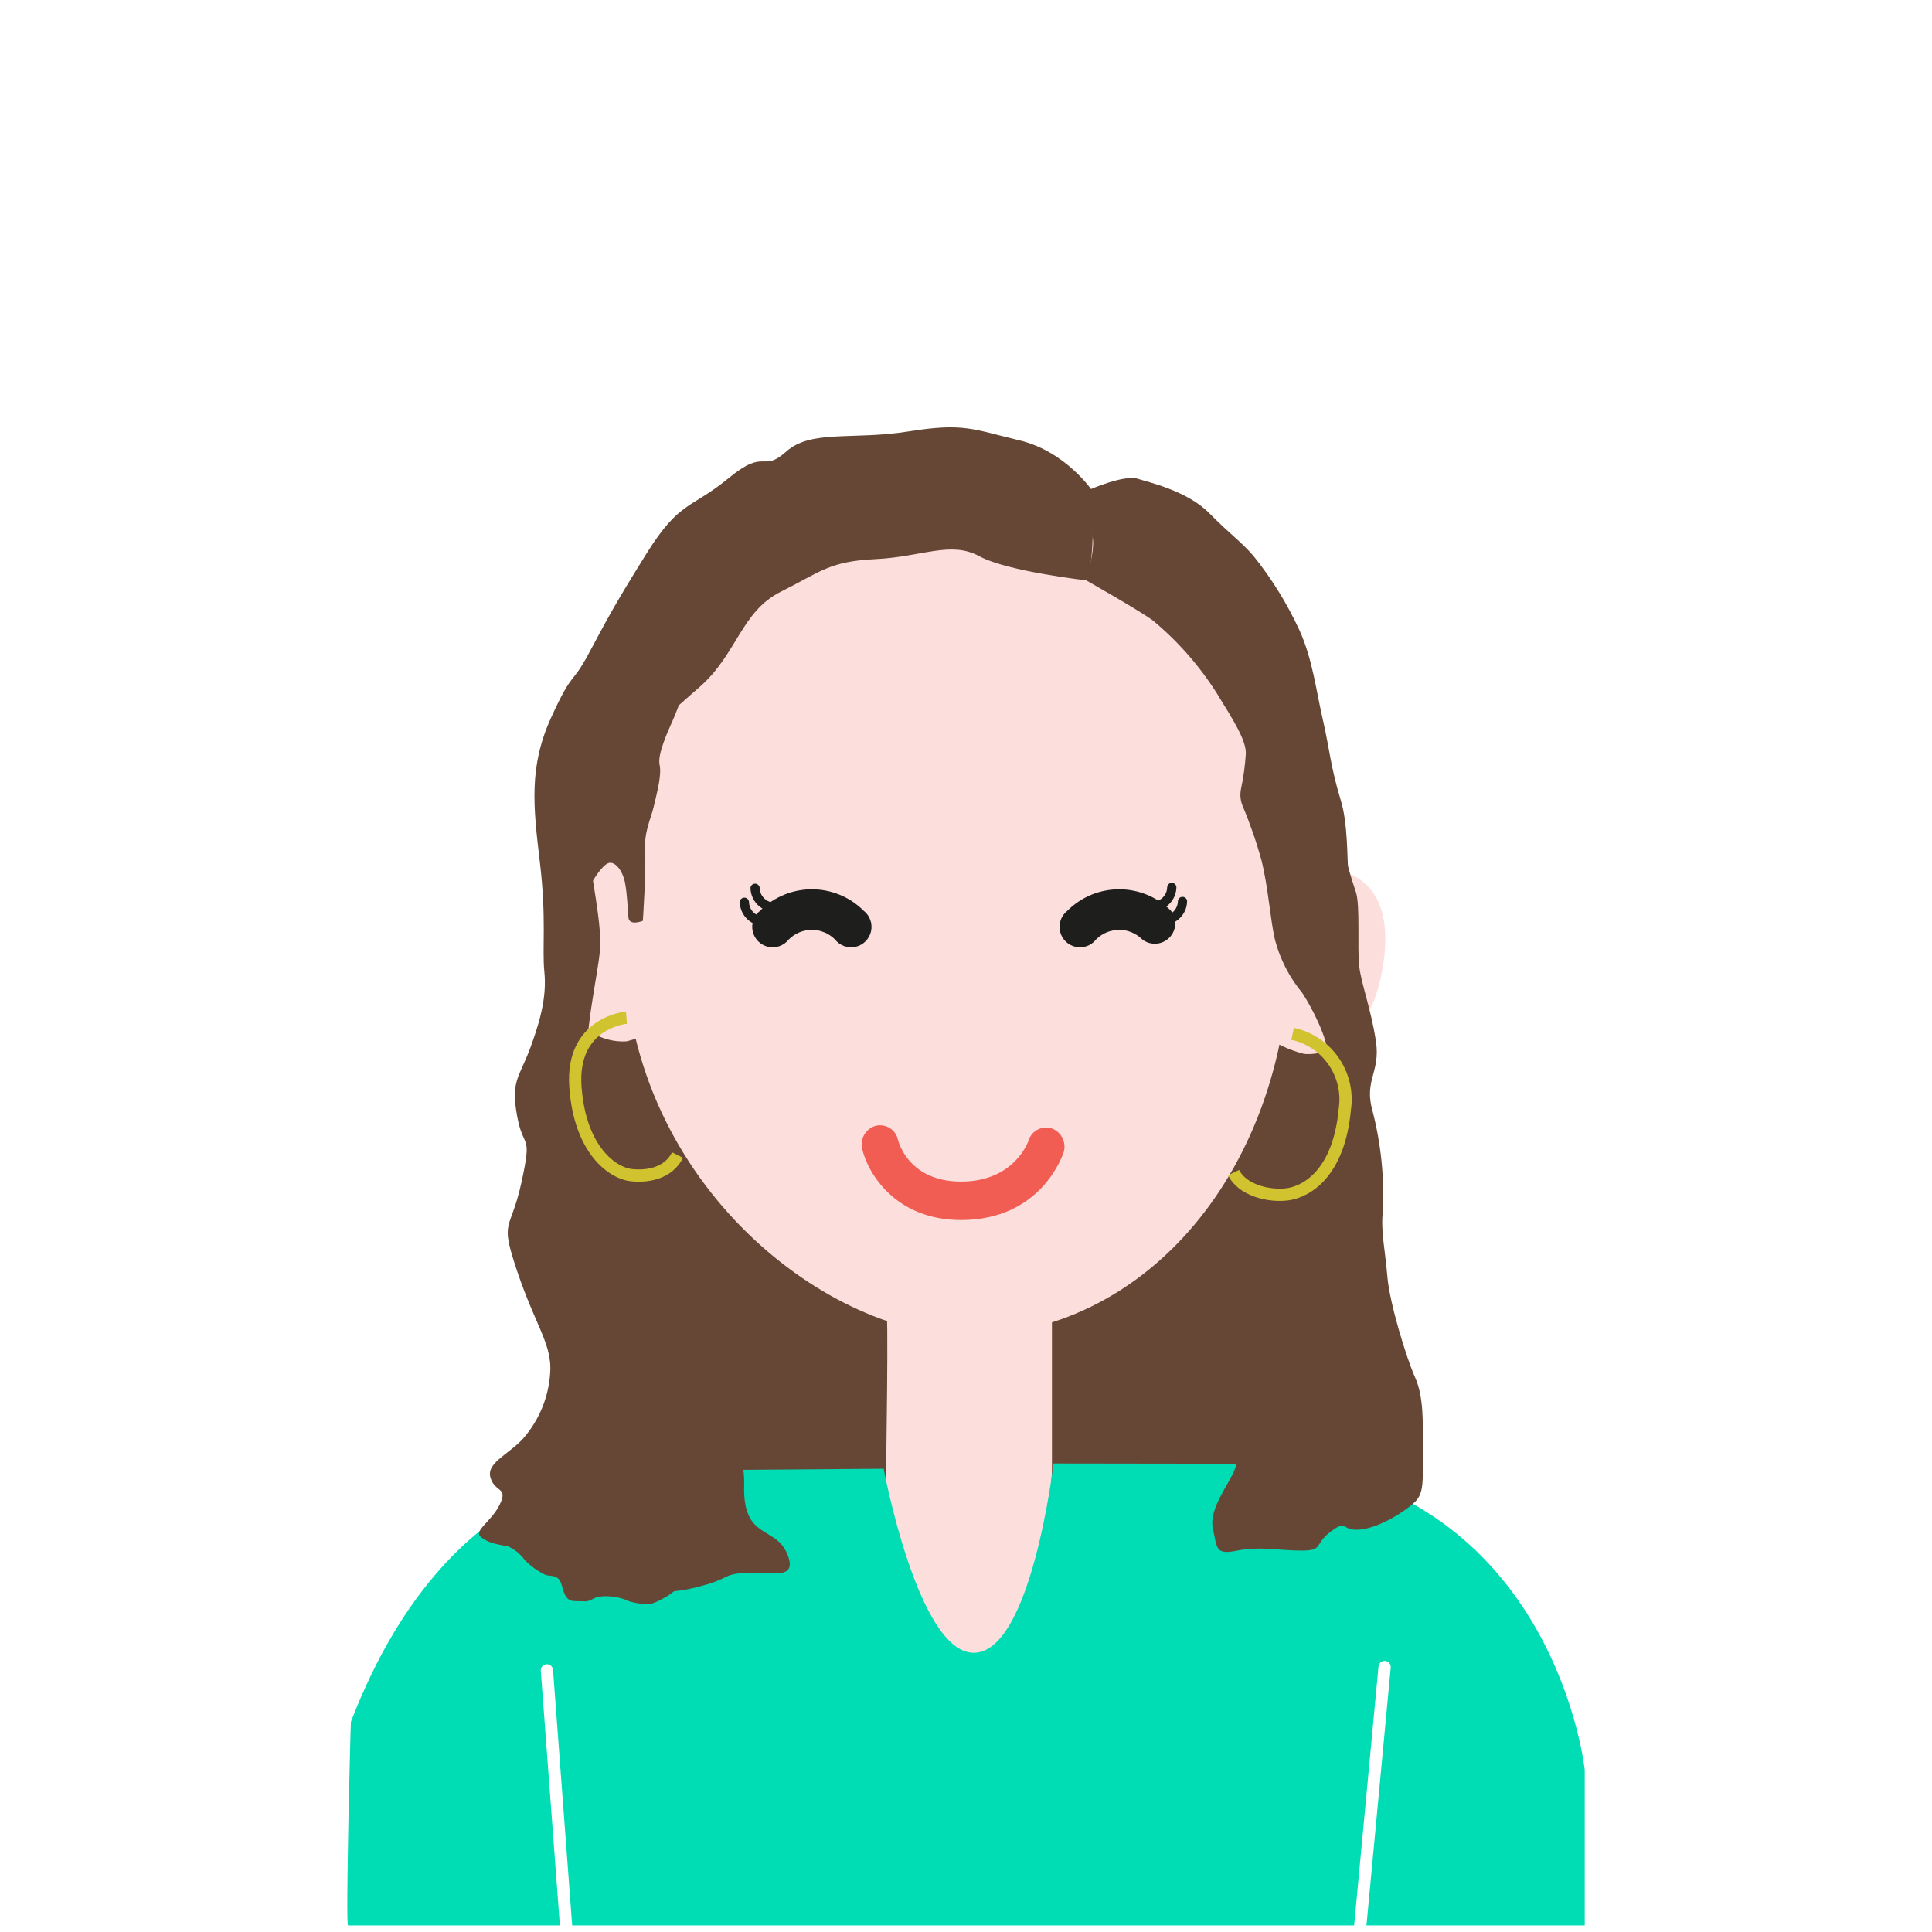
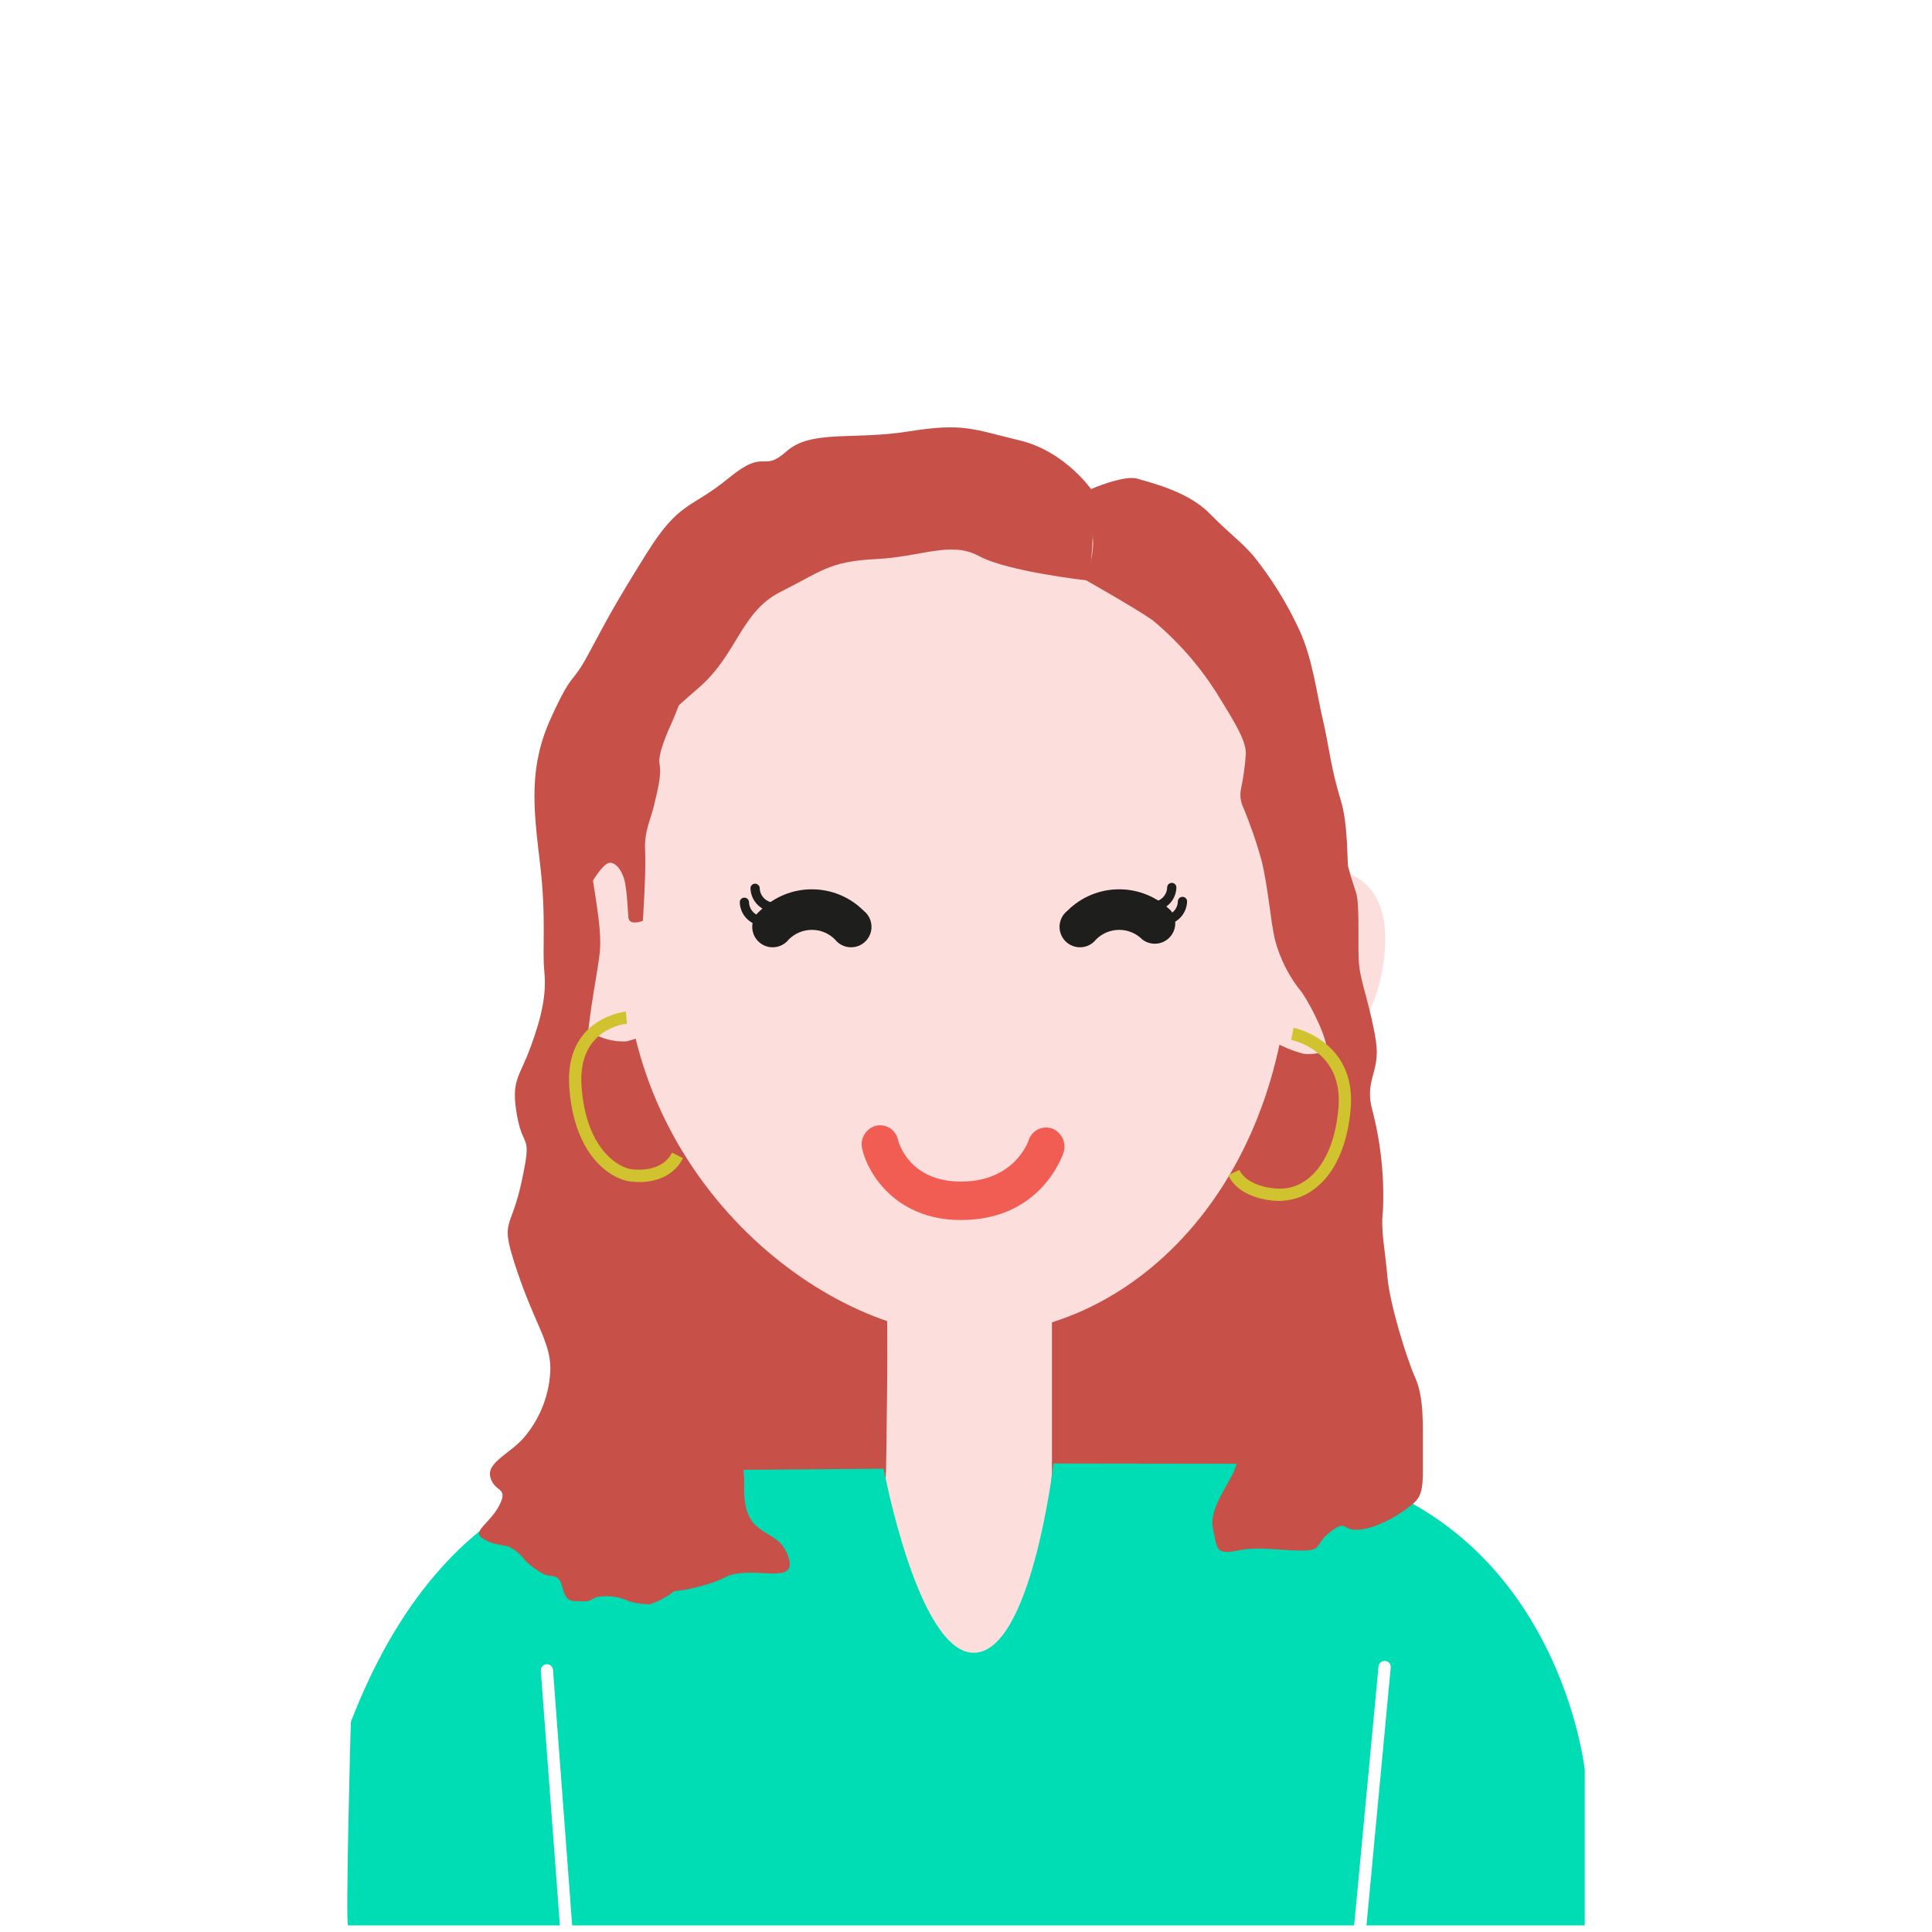
<svg xmlns="http://www.w3.org/2000/svg" viewBox="0 0 283.46 283.46">
  <rect x="-0.28" y="-0.41" width="284.03" height="284.28" style="fill:#fff" />
-   <path d="M81.16,146.71s104.36,1.95,110.55-1.31,5.43,55.39,5.43,55.39l-8.47,31.27L147,241.19,91.91,235,87,217.73,80.51,163Z" style="fill:#664735" />
+   <path d="M81.16,146.71s104.36,1.95,110.55-1.31,5.43,55.39,5.43,55.39l-8.47,31.27L147,241.19,91.91,235,87,217.73,80.51,163Z" style="fill:#c75048" />
  <path d="M189.33,137.56c0,34.44-21.83,58.67-47.81,58.36-20.93-.24-49.93-23.14-49.93-57.57s21.28-67.11,49.93-67.11S189.33,103.13,189.33,137.56Z" style="fill:#fcdfdd" />
  <path d="M87.74,125.79s-9.68.15-7.33,14.22S92,152.77,92,152.77a17.76,17.76,0,0,0,6.16-2.93s-2.06-11.44,0-20.09A12,12,0,0,0,87.74,125.79Z" style="fill:#fcdfdd" />
  <path d="M195.56,127.64s9.67.15,7.33,14.23-11.58,12.75-11.58,12.75a17.68,17.68,0,0,1-6.16-2.93s2-11.44,0-20.09A12,12,0,0,1,195.56,127.64Z" style="fill:#fcdfdd" />
  <path d="M130,191.68h24.34V216l-1.81,29.4-24.11,1L130,215.72S130.42,191.24,130,191.68Z" style="fill:#fcdfdd" />
  <path d="M51.06,282.49H232.51V259.67s-4.12-39.29-43-44.9l-34.94-.05s-3.28,28-11.8,27.77c-8.12-.19-13.12-27-13.12-27l-35.16.27s-27.69-2.82-43,36.84C51.44,252.56,50.69,282.11,51.06,282.49Z" style="fill:#00dcb4" />
  <line x1="80.24" y1="245.07" x2="83.13" y2="283.62" style="fill:none;stroke:#fff;stroke-linecap:round;stroke-miterlimit:10;stroke-width:1.8px" />
  <line x1="203.15" y1="244.58" x2="199.53" y2="283.04" style="fill:none;stroke:#fff;stroke-linecap:round;stroke-miterlimit:10;stroke-width:1.8px" />
  <path d="M160.82,137.83a4.79,4.79,0,0,1,6.77,0,3,3,0,0,0,4.21-4.21,10.75,10.75,0,0,0-15.19,0,3,3,0,1,0,4.21,4.21Z" style="fill:#1e1e1c" />
  <path d="M115.73,137.83a4.79,4.79,0,0,1,6.77,0,3,3,0,1,0,4.21-4.21,10.75,10.75,0,0,0-15.19,0,3,3,0,1,0,4.21,4.21Z" style="fill:#1e1e1c" />
  <path d="M108.54,132.3a3.55,3.55,0,0,0,2.57,3.4.68.68,0,0,0,.36-1.3,2.18,2.18,0,0,1-1.58-2.1.68.68,0,0,0-1.35,0Z" style="fill:#1e1e1c" />
  <path d="M110.11,130.25a3.56,3.56,0,0,0,2.57,3.4.67.67,0,0,0,.36-1.3,2.19,2.19,0,0,1-1.58-2.1.68.68,0,0,0-1.35,0Z" style="fill:#1e1e1c" />
  <path d="M172.82,132.18a2.15,2.15,0,0,1-1.57,2.09.68.68,0,0,0,.36,1.31,3.56,3.56,0,0,0,2.56-3.4.68.68,0,0,0-1.35,0Z" style="fill:#1e1e1c" />
  <path d="M171.25,130.13a2.18,2.18,0,0,1-1.58,2.1.67.67,0,0,0,.36,1.3,3.55,3.55,0,0,0,2.57-3.4.68.68,0,0,0-1.35,0Z" style="fill:#1e1e1c" />
  <path d="M141,179c-9.57,0-13.67-6.82-14.5-10.43a2.83,2.83,0,0,1,2-3.4,2.69,2.69,0,0,1,3.25,2.06c.17.65,1.79,6.13,9.26,6.13,7.92,0,9.88-6,9.89-6a2.69,2.69,0,0,1,3.41-1.8,2.85,2.85,0,0,1,1.73,3.56C155.87,169.53,152.76,179,141,179Z" style="fill:#f15d53" />
-   <path d="M160.33,72.1s-3.91-5.86-10.75-7.49S141.43,62,133.29,63.3,119,63,115.37,66.24s-2.93-.65-8.47,3.91S99.73,73.4,94.85,81.22,89,91,86.38,95.88s-2.28,2.28-5.54,9.45-2.61,13-1.63,21.18.32,12.7.65,16-.33,6.52-2,11.08-2.94,4.89-2,10.1,2.28,2.28.65,9.77-3.26,5.22-.65,13,4.89,10.43,4.89,14.34a16.17,16.17,0,0,1-3.59,9.77c-2,2.61-5.86,3.91-5.21,6.19s2.66,1.36,1.36,4-4,3.85-2.66,4.83,2.6,1,3.91,1.3a6.2,6.2,0,0,1,2.44,2A11,11,0,0,0,79.88,231c.9.43,2.09-.24,2.59,1.74.65,2.6,1.46,2.1,3.09,2.2,1.47.08,1.22-.74,3.18-.74a7.84,7.84,0,0,1,3.58.74,10.24,10.24,0,0,0,3,.43c1-.24,4.05-1.68,4.47-3.12.57-2-6.57-13.52-6.57-21s-2-20.52-2-26.06-4.88-18.9-5.21-26.39,1.63-15.31,2-19.22-1.19-10.32-2-17.27c-.58-5.27,9.45-12.38,10.43-14.66s.65-2,6.19-6.84,6.08-11.08,11.94-14,7.06-4.45,13.9-4.78,11-2.71,15.2-.43,16,3.58,16,3.58a43.61,43.61,0,0,0,.65-6.51Z" style="fill:#664735" />
-   <path d="M197.8,127.16c-.16-.58,0-6.33-1.09-9.77-1.52-5-1.63-7.5-2.61-11.73s-1.52-9-3.47-13.25a52.82,52.82,0,0,0-6.73-10.86c-2-2.28-3.26-3-6.52-6.3s-9.15-4.57-10.43-5C165,69.6,160,71.78,160,71.78a68.43,68.43,0,0,0,.33,7.16c.33,2-1,6.19-1,6.19s7.5,4.24,9.78,5.87a45.73,45.73,0,0,1,9.44,10.75c2.61,4.23,4.24,6.84,4.24,8.79a35.81,35.81,0,0,1-.72,5.25,4.27,4.27,0,0,0,.25,2.47,64.26,64.26,0,0,1,2.75,7.92c1,3.91,1.3,8.8,2,11.73a20.2,20.2,0,0,0,4,7.77.33.33,0,0,0,.06.1c1.27,1.9,3.84,6.89,3.55,8.75-.43,2.77-5.37,9.77-5,16.61s-5.54,14-4.89,16.62.33,9.12-.32,14.33a79.55,79.55,0,0,1-3.26,13.36c-.65,2-3.91,5.86-3.26,8.8s.33,3.91,3.59,3.25,6.19,0,9.44,0,1.78-.92,4.24-2.77c2.61-1.95,1.47,0,4.4-.32s6.68-2.77,8-4.07,1.14-3.1,1.14-7.5c0-4.12.16-7.82-1.14-10.75s-3.75-10.91-4.07-14.82-1-6.68-.65-9.61A49.79,49.79,0,0,0,201.38,163c-1.3-4.56,1.2-5.61.49-10.27s-2.12-8.3-2.44-10.91.16-9-.49-10.91C198.49,129.57,198.13,128.42,197.8,127.16Z" style="fill:#664735" />
-   <path d="M94.32,135.1s-2,.82-2.12-.49-.16-3.25-.49-5.05-1.47-3.25-2.44-2.93-2.35,2.7-2.35,2.7l-1.13.56s-3.53-13.68-2.06-15.64,8.79-10.91,8.79-10.91l8-4.73s.81,1.31.32,2-1.46,3.58-2.12,5.05-2.28,5-1.95,6.51-.33,3.91-.81,6-1.47,3.75-1.31,6.68S94.32,135.1,94.32,135.1Z" style="fill:#664735" />
-   <path d="M91.91,149.31s-8.14.66-7.49,10.1,5.56,12.71,8.15,13,5.53-.33,6.84-2.94" style="fill:none;stroke:#d1c22f;stroke-miterlimit:10;stroke-width:1.8px" />
-   <path d="M96.42,233.59a22.74,22.74,0,0,0,6.57-.93c4.13-1.08,2.93-1.68,6.41-1.9s7.82,1.3,6.08-2.82-6.52-2-6.3-10-5.86-12.17-7.17-19.33-9.34-23.24-9.34-23.24a66.67,66.67,0,0,0-7.16.87c-1.52.43.87,27.15.87,27.15Z" style="fill:#664735" />
-   <path d="M189.65,151.68a9.84,9.84,0,0,1,7.66,11.07c-.86,9.43-5.62,12.06-8.31,12.46s-6.74-.54-8-3.17" style="fill:none;stroke:#d1c22f;stroke-miterlimit:10;stroke-width:1.8px" />
+   <path d="M160.33,72.1s-3.91-5.86-10.75-7.49S141.43,62,133.29,63.3,119,63,115.37,66.24s-2.93-.65-8.47,3.91S99.73,73.4,94.85,81.22,89,91,86.38,95.88s-2.28,2.28-5.54,9.45-2.61,13-1.63,21.18.32,12.7.65,16-.33,6.52-2,11.08-2.94,4.89-2,10.1,2.28,2.28.65,9.77-3.26,5.22-.65,13,4.89,10.43,4.89,14.34a16.17,16.17,0,0,1-3.59,9.77c-2,2.61-5.86,3.91-5.21,6.19s2.66,1.36,1.36,4-4,3.85-2.66,4.83,2.6,1,3.91,1.3a6.2,6.2,0,0,1,2.44,2A11,11,0,0,0,79.88,231c.9.43,2.09-.24,2.59,1.74.65,2.6,1.46,2.1,3.09,2.2,1.47.08,1.22-.74,3.18-.74a7.84,7.84,0,0,1,3.58.74,10.24,10.24,0,0,0,3,.43c1-.24,4.05-1.68,4.47-3.12.57-2-6.57-13.52-6.57-21s-2-20.52-2-26.06-4.88-18.9-5.21-26.39,1.63-15.31,2-19.22-1.19-10.32-2-17.27c-.58-5.27,9.45-12.38,10.43-14.66s.65-2,6.19-6.84,6.08-11.08,11.94-14,7.06-4.45,13.9-4.78,11-2.71,15.2-.43,16,3.58,16,3.58a43.61,43.61,0,0,0,.65-6.51Z" style="fill:#c75048" />
+   <path d="M197.8,127.16c-.16-.58,0-6.33-1.09-9.77-1.52-5-1.63-7.5-2.61-11.73s-1.52-9-3.47-13.25a52.82,52.82,0,0,0-6.73-10.86c-2-2.28-3.26-3-6.52-6.3s-9.15-4.57-10.43-5C165,69.6,160,71.78,160,71.78a68.43,68.43,0,0,0,.33,7.16c.33,2-1,6.19-1,6.19s7.5,4.24,9.78,5.87a45.73,45.73,0,0,1,9.44,10.75c2.61,4.23,4.24,6.84,4.24,8.79a35.81,35.81,0,0,1-.72,5.25,4.27,4.27,0,0,0,.25,2.47,64.26,64.26,0,0,1,2.75,7.92c1,3.91,1.3,8.8,2,11.73a20.2,20.2,0,0,0,4,7.77.33.33,0,0,0,.06.1c1.27,1.9,3.84,6.89,3.55,8.75-.43,2.77-5.37,9.77-5,16.61s-5.54,14-4.89,16.62.33,9.12-.32,14.33a79.55,79.55,0,0,1-3.26,13.36c-.65,2-3.91,5.86-3.26,8.8s.33,3.91,3.59,3.25,6.19,0,9.44,0,1.78-.92,4.24-2.77c2.61-1.95,1.47,0,4.4-.32s6.68-2.77,8-4.07,1.14-3.1,1.14-7.5c0-4.12.16-7.82-1.14-10.75s-3.75-10.91-4.07-14.82-1-6.68-.65-9.61A49.79,49.79,0,0,0,201.38,163c-1.3-4.56,1.2-5.61.49-10.27s-2.12-8.3-2.44-10.91.16-9-.49-10.91C198.49,129.57,198.13,128.42,197.8,127.16Z" style="fill:#c75048" />
+   <path d="M94.32,135.1s-2,.82-2.12-.49-.16-3.25-.49-5.05-1.47-3.25-2.44-2.93-2.35,2.7-2.35,2.7l-1.13.56s-3.53-13.68-2.06-15.64,8.79-10.91,8.79-10.91l8-4.73s.81,1.31.32,2-1.46,3.58-2.12,5.05-2.28,5-1.95,6.51-.33,3.91-.81,6-1.47,3.75-1.31,6.68S94.32,135.1,94.32,135.1Z" style="fill:#c75048" />
+   <path d="M93.82,173.43a10.86,10.86,0,0,1-1.37-.09c-2.78-.35-8.23-3.7-8.93-13.86s8.23-11.06,8.32-11.06l.15,1.79-.08-.9.08.9c-.3,0-7.25.73-6.67,9.14.64,9.34,5.53,12,7.36,12.2,1,.13,4.53.34,5.92-2.44l1.61.81C99.09,172.16,96.75,173.43,93.82,173.43Z" style="fill:#d1c22f" />
+   <path d="M96.42,233.59a22.74,22.74,0,0,0,6.57-.93c4.13-1.08,2.93-1.68,6.41-1.9s7.82,1.3,6.08-2.82-6.52-2-6.3-10-5.86-12.17-7.17-19.33-9.34-23.24-9.34-23.24a66.67,66.67,0,0,0-7.16.87c-1.52.43.87,27.15.87,27.15Z" style="fill:#c75048" />
+   <path d="M187.81,176.2c-2.71,0-6.32-1-7.61-3.78l1.63-.77c1.06,2.24,4.83,3,7,2.67,3.17-.47,6.82-3.78,7.54-11.65.78-8.52-6.61-10-6.93-10.11l.34-1.77c.1,0,9.31,1.92,8.38,12-.81,8.91-5.21,12.7-9.07,13.27A8.86,8.86,0,0,1,187.81,176.2Z" style="fill:#d1c22f" />
</svg>
